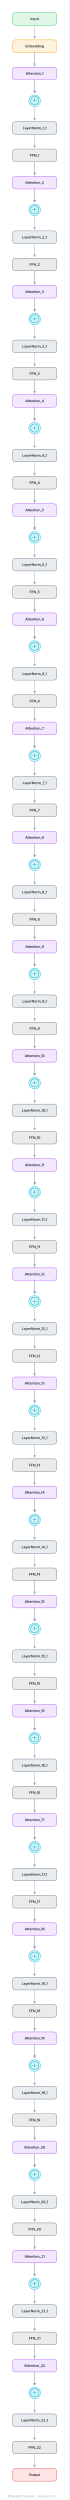
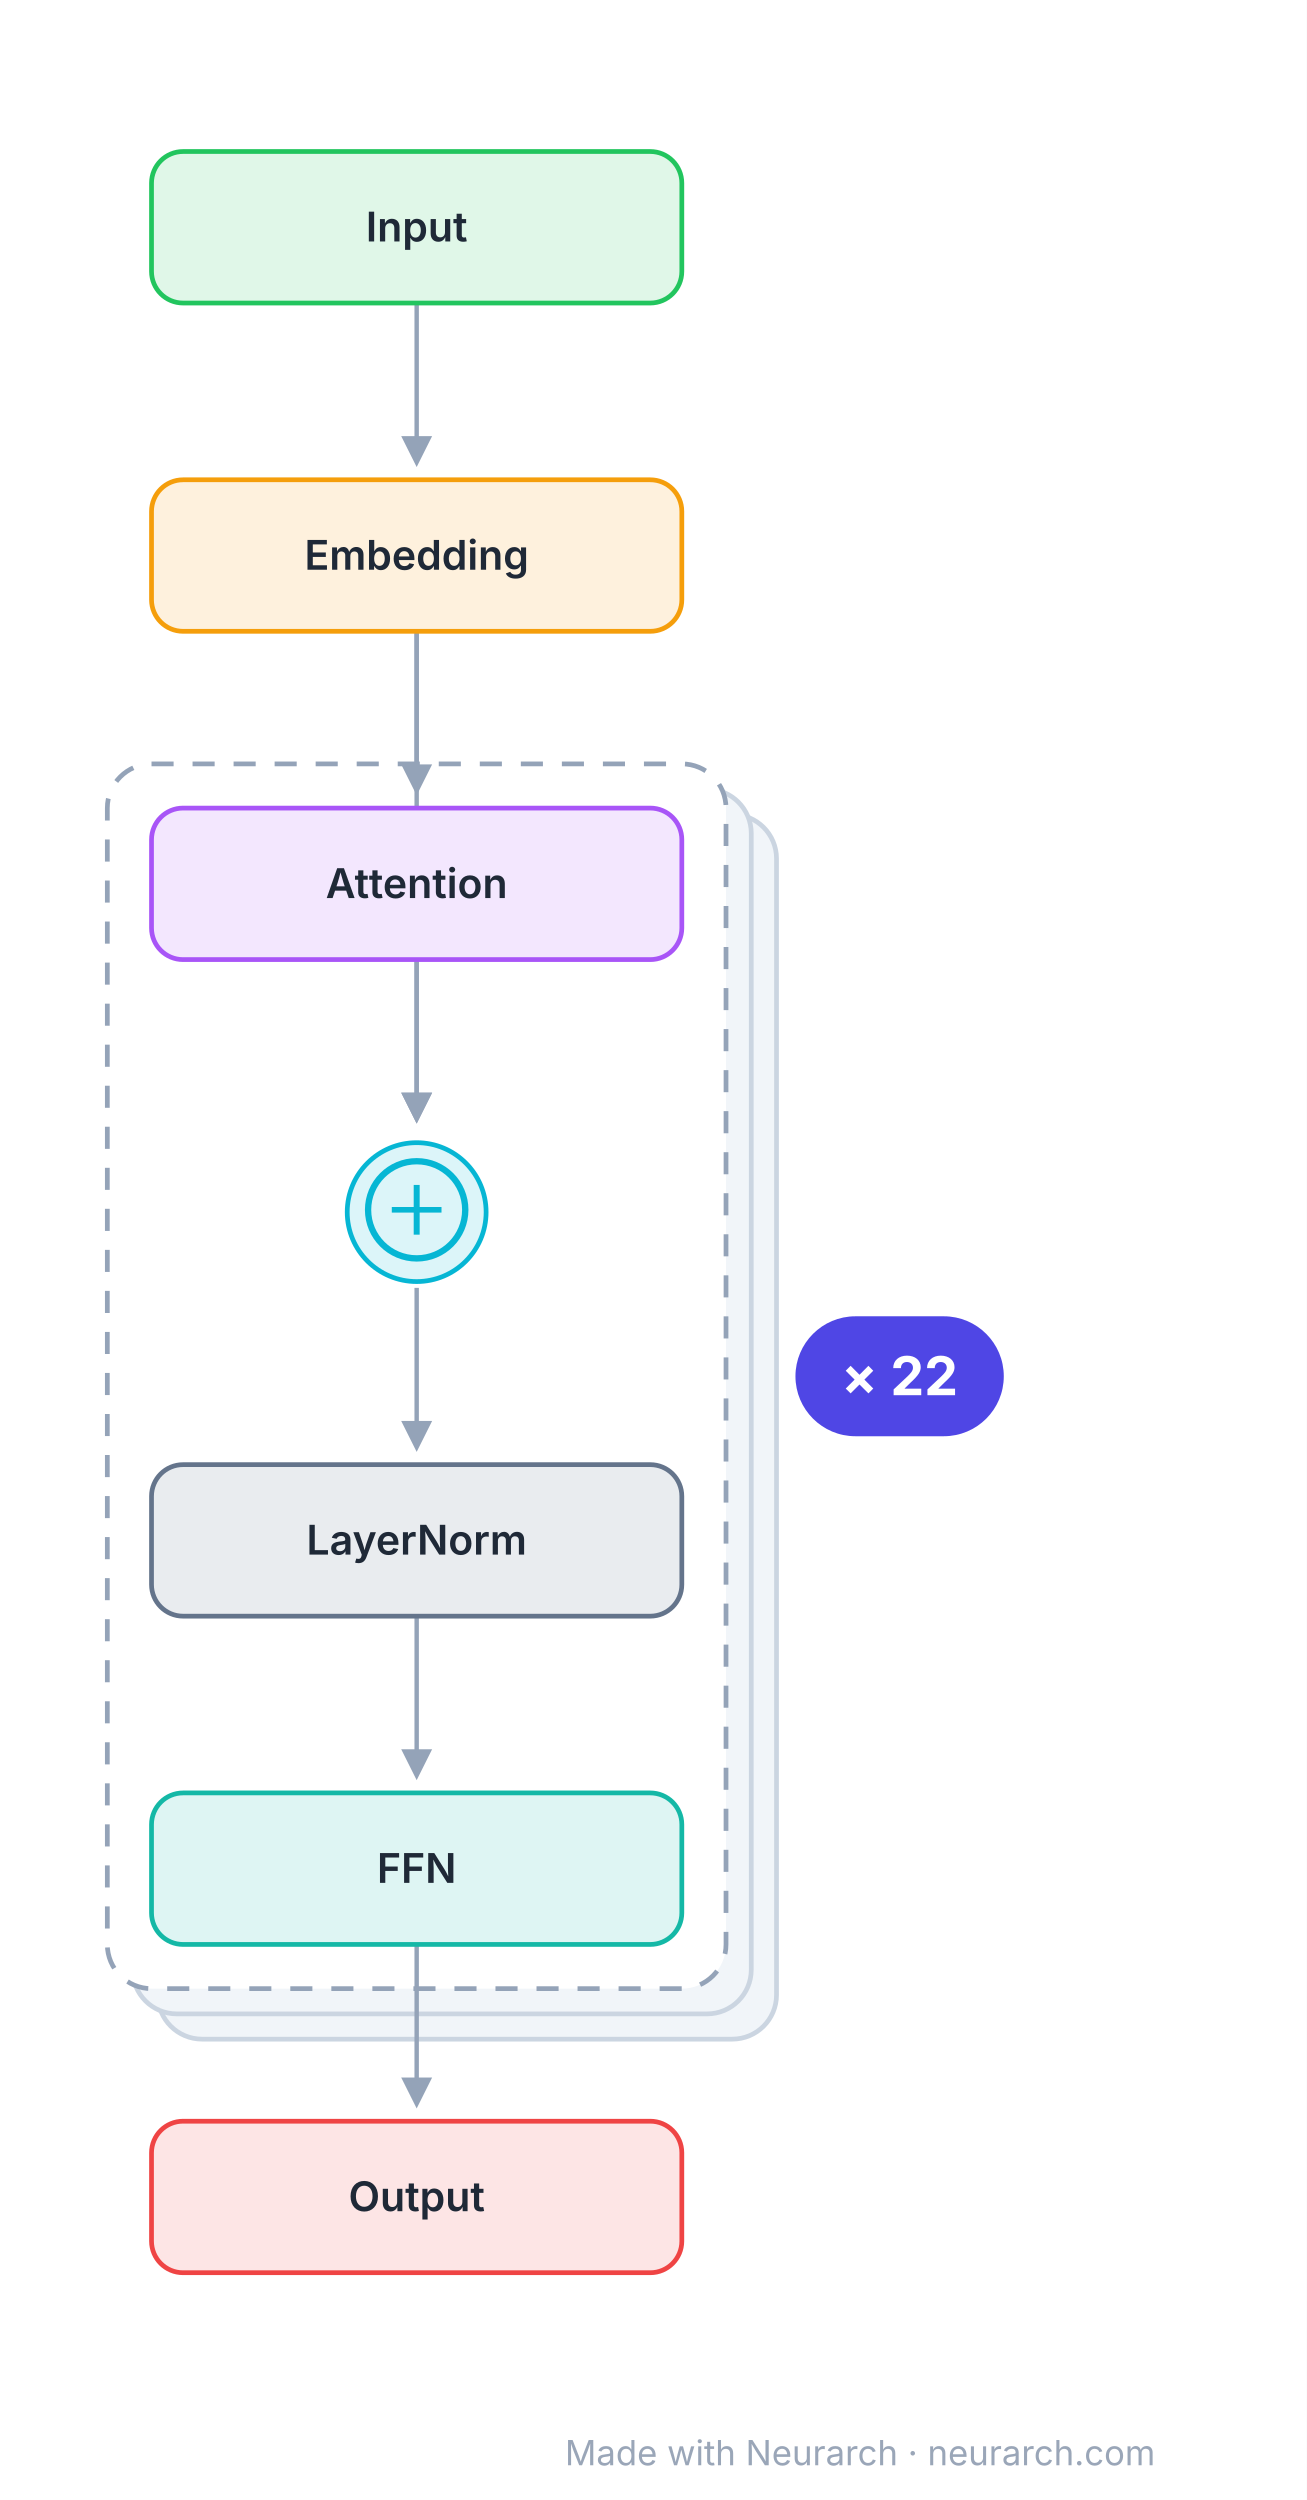
- <svg xmlns="http://www.w3.org/2000/svg" width="264" height="9528" viewBox="0 0 264 9528" font-family="-apple-system, 'Segoe UI', Inter, Helvetica, Arial, sans-serif">
+ <svg xmlns="http://www.w3.org/2000/svg" width="414" height="792" viewBox="0 0 414 792" font-family="-apple-system, 'Segoe UI', Inter, Helvetica, Arial, sans-serif">
  <defs>
    <marker id="arrow" viewBox="0 0 10 10" refX="8" refY="5" markerWidth="7" markerHeight="7" orient="auto-start-reverse">
      <path d="M0,0 L10,5 L0,10 z" fill="#94a3b8" />
    </marker>
  </defs>
-   <rect x="0" y="0" width="264" height="9528" fill="#ffffff" />
+   <rect x="0" y="0" width="414" height="792" fill="#ffffff" />
+   <rect x="50.0" y="258.0" width="196.0" height="388.0" rx="14" fill="#f1f5f9" stroke="#cbd5e1" stroke-width="1.5" />
+   <rect x="42.0" y="250.0" width="196.0" height="388.0" rx="14" fill="#f1f5f9" stroke="#cbd5e1" stroke-width="1.5" />
+   <rect x="34.0" y="242.0" width="196.0" height="388.0" rx="14" fill="#ffffff" stroke="#94a3b8" stroke-width="1.5" stroke-dasharray="7 6" />
+   <rect x="252.0" y="417.0" width="66" height="38" rx="19" fill="#4f46e5" />
+   <text x="285.0" y="442.0" text-anchor="middle" font-size="17" font-weight="700" fill="#ffffff">× 22</text>
  <path d="M132.0,96.0 C132.0,121.0 132.0,121.0 132.0,146.0" fill="none" stroke="#94a3b8" stroke-width="1.4" marker-end="url(#arrow)" />
  <path d="M132.0,200.0 C132.0,225.0 132.0,225.0 132.0,250.0" fill="none" stroke="#94a3b8" stroke-width="1.4" marker-end="url(#arrow)" />
  <path d="M132.0,200.0 C132.0,277.0 132.0,277.0 132.0,354.0" fill="none" stroke="#94a3b8" stroke-width="1.4" marker-end="url(#arrow)" />
  <path d="M132.0,304.0 C132.0,329.0 132.0,329.0 132.0,354.0" fill="none" stroke="#94a3b8" stroke-width="1.4" marker-end="url(#arrow)" />
  <path d="M132.0,408.0 C132.0,433.0 132.0,433.0 132.0,458.0" fill="none" stroke="#94a3b8" stroke-width="1.4" marker-end="url(#arrow)" />
  <path d="M132.0,512.0 C132.0,537.0 132.0,537.0 132.0,562.0" fill="none" stroke="#94a3b8" stroke-width="1.4" marker-end="url(#arrow)" />
  <path d="M132.0,616.0 C132.0,641.0 132.0,641.0 132.0,666.0" fill="none" stroke="#94a3b8" stroke-width="1.4" marker-end="url(#arrow)" />
-   <path d="M132.0,616.0 C132.0,693.0 132.0,693.0 132.0,770.0" fill="none" stroke="#94a3b8" stroke-width="1.4" marker-end="url(#arrow)" />
-   <path d="M132.0,720.0 C132.0,745.0 132.0,745.0 132.0,770.0" fill="none" stroke="#94a3b8" stroke-width="1.4" marker-end="url(#arrow)" />
-   <path d="M132.0,824.0 C132.0,849.0 132.0,849.0 132.0,874.0" fill="none" stroke="#94a3b8" stroke-width="1.4" marker-end="url(#arrow)" />
-   <path d="M132.0,928.0 C132.0,953.0 132.0,953.0 132.0,978.0" fill="none" stroke="#94a3b8" stroke-width="1.4" marker-end="url(#arrow)" />
-   <path d="M132.0,1032.0 C132.0,1057.0 132.0,1057.0 132.0,1082.0" fill="none" stroke="#94a3b8" stroke-width="1.4" marker-end="url(#arrow)" />
-   <path d="M132.0,1032.0 C132.0,1109.0 132.0,1109.0 132.0,1186.0" fill="none" stroke="#94a3b8" stroke-width="1.4" marker-end="url(#arrow)" />
-   <path d="M132.0,1136.0 C132.0,1161.0 132.0,1161.0 132.0,1186.0" fill="none" stroke="#94a3b8" stroke-width="1.4" marker-end="url(#arrow)" />
-   <path d="M132.0,1240.0 C132.0,1265.0 132.0,1265.0 132.0,1290.0" fill="none" stroke="#94a3b8" stroke-width="1.4" marker-end="url(#arrow)" />
-   <path d="M132.0,1344.0 C132.0,1369.0 132.0,1369.0 132.0,1394.0" fill="none" stroke="#94a3b8" stroke-width="1.4" marker-end="url(#arrow)" />
-   <path d="M132.0,1448.0 C132.0,1473.0 132.0,1473.0 132.0,1498.0" fill="none" stroke="#94a3b8" stroke-width="1.4" marker-end="url(#arrow)" />
-   <path d="M132.0,1448.0 C132.0,1525.0 132.0,1525.0 132.0,1602.0" fill="none" stroke="#94a3b8" stroke-width="1.4" marker-end="url(#arrow)" />
-   <path d="M132.0,1552.0 C132.0,1577.0 132.0,1577.0 132.0,1602.0" fill="none" stroke="#94a3b8" stroke-width="1.4" marker-end="url(#arrow)" />
-   <path d="M132.0,1656.0 C132.0,1681.0 132.0,1681.0 132.0,1706.0" fill="none" stroke="#94a3b8" stroke-width="1.4" marker-end="url(#arrow)" />
-   <path d="M132.0,1760.0 C132.0,1785.0 132.0,1785.0 132.0,1810.0" fill="none" stroke="#94a3b8" stroke-width="1.4" marker-end="url(#arrow)" />
-   <path d="M132.0,1864.0 C132.0,1889.0 132.0,1889.0 132.0,1914.0" fill="none" stroke="#94a3b8" stroke-width="1.4" marker-end="url(#arrow)" />
-   <path d="M132.0,1864.0 C132.0,1941.0 132.0,1941.0 132.0,2018.0" fill="none" stroke="#94a3b8" stroke-width="1.4" marker-end="url(#arrow)" />
-   <path d="M132.0,1968.0 C132.0,1993.0 132.0,1993.0 132.0,2018.0" fill="none" stroke="#94a3b8" stroke-width="1.4" marker-end="url(#arrow)" />
-   <path d="M132.0,2072.0 C132.0,2097.0 132.0,2097.0 132.0,2122.0" fill="none" stroke="#94a3b8" stroke-width="1.4" marker-end="url(#arrow)" />
-   <path d="M132.0,2176.0 C132.0,2201.0 132.0,2201.0 132.0,2226.0" fill="none" stroke="#94a3b8" stroke-width="1.4" marker-end="url(#arrow)" />
-   <path d="M132.0,2280.0 C132.0,2305.0 132.0,2305.0 132.0,2330.0" fill="none" stroke="#94a3b8" stroke-width="1.4" marker-end="url(#arrow)" />
-   <path d="M132.0,2280.0 C132.0,2357.0 132.0,2357.0 132.0,2434.0" fill="none" stroke="#94a3b8" stroke-width="1.4" marker-end="url(#arrow)" />
-   <path d="M132.0,2384.0 C132.0,2409.0 132.0,2409.0 132.0,2434.0" fill="none" stroke="#94a3b8" stroke-width="1.4" marker-end="url(#arrow)" />
-   <path d="M132.0,2488.0 C132.0,2513.0 132.0,2513.0 132.0,2538.0" fill="none" stroke="#94a3b8" stroke-width="1.4" marker-end="url(#arrow)" />
-   <path d="M132.0,2592.0 C132.0,2617.0 132.0,2617.0 132.0,2642.0" fill="none" stroke="#94a3b8" stroke-width="1.4" marker-end="url(#arrow)" />
-   <path d="M132.0,2696.0 C132.0,2721.0 132.0,2721.0 132.0,2746.0" fill="none" stroke="#94a3b8" stroke-width="1.4" marker-end="url(#arrow)" />
-   <path d="M132.0,2696.0 C132.0,2773.0 132.0,2773.0 132.0,2850.0" fill="none" stroke="#94a3b8" stroke-width="1.4" marker-end="url(#arrow)" />
-   <path d="M132.0,2800.0 C132.0,2825.0 132.0,2825.0 132.0,2850.0" fill="none" stroke="#94a3b8" stroke-width="1.4" marker-end="url(#arrow)" />
-   <path d="M132.0,2904.0 C132.0,2929.0 132.0,2929.0 132.0,2954.0" fill="none" stroke="#94a3b8" stroke-width="1.4" marker-end="url(#arrow)" />
-   <path d="M132.0,3008.0 C132.0,3033.0 132.0,3033.0 132.0,3058.0" fill="none" stroke="#94a3b8" stroke-width="1.4" marker-end="url(#arrow)" />
-   <path d="M132.0,3112.0 C132.0,3137.0 132.0,3137.0 132.0,3162.0" fill="none" stroke="#94a3b8" stroke-width="1.4" marker-end="url(#arrow)" />
-   <path d="M132.0,3112.0 C132.0,3189.0 132.0,3189.0 132.0,3266.0" fill="none" stroke="#94a3b8" stroke-width="1.4" marker-end="url(#arrow)" />
-   <path d="M132.0,3216.0 C132.0,3241.0 132.0,3241.0 132.0,3266.0" fill="none" stroke="#94a3b8" stroke-width="1.4" marker-end="url(#arrow)" />
-   <path d="M132.0,3320.0 C132.0,3345.0 132.0,3345.0 132.0,3370.0" fill="none" stroke="#94a3b8" stroke-width="1.4" marker-end="url(#arrow)" />
-   <path d="M132.0,3424.0 C132.0,3449.0 132.0,3449.0 132.0,3474.0" fill="none" stroke="#94a3b8" stroke-width="1.4" marker-end="url(#arrow)" />
-   <path d="M132.0,3528.0 C132.0,3553.0 132.0,3553.0 132.0,3578.0" fill="none" stroke="#94a3b8" stroke-width="1.4" marker-end="url(#arrow)" />
-   <path d="M132.0,3528.0 C132.0,3605.0 132.0,3605.0 132.0,3682.0" fill="none" stroke="#94a3b8" stroke-width="1.4" marker-end="url(#arrow)" />
-   <path d="M132.0,3632.0 C132.0,3657.0 132.0,3657.0 132.0,3682.0" fill="none" stroke="#94a3b8" stroke-width="1.4" marker-end="url(#arrow)" />
-   <path d="M132.0,3736.0 C132.0,3761.0 132.0,3761.0 132.0,3786.0" fill="none" stroke="#94a3b8" stroke-width="1.4" marker-end="url(#arrow)" />
-   <path d="M132.0,3840.0 C132.0,3865.0 132.0,3865.0 132.0,3890.0" fill="none" stroke="#94a3b8" stroke-width="1.4" marker-end="url(#arrow)" />
-   <path d="M132.0,3944.0 C132.0,3969.0 132.0,3969.0 132.0,3994.0" fill="none" stroke="#94a3b8" stroke-width="1.4" marker-end="url(#arrow)" />
-   <path d="M132.0,3944.0 C132.0,4021.0 132.0,4021.0 132.0,4098.0" fill="none" stroke="#94a3b8" stroke-width="1.4" marker-end="url(#arrow)" />
-   <path d="M132.0,4048.0 C132.0,4073.0 132.0,4073.0 132.0,4098.0" fill="none" stroke="#94a3b8" stroke-width="1.4" marker-end="url(#arrow)" />
-   <path d="M132.0,4152.0 C132.0,4177.0 132.0,4177.0 132.0,4202.0" fill="none" stroke="#94a3b8" stroke-width="1.4" marker-end="url(#arrow)" />
-   <path d="M132.0,4256.0 C132.0,4281.0 132.0,4281.0 132.0,4306.0" fill="none" stroke="#94a3b8" stroke-width="1.4" marker-end="url(#arrow)" />
-   <path d="M132.0,4360.0 C132.0,4385.0 132.0,4385.0 132.0,4410.0" fill="none" stroke="#94a3b8" stroke-width="1.4" marker-end="url(#arrow)" />
-   <path d="M132.0,4360.0 C132.0,4437.0 132.0,4437.0 132.0,4514.0" fill="none" stroke="#94a3b8" stroke-width="1.4" marker-end="url(#arrow)" />
-   <path d="M132.0,4464.0 C132.0,4489.0 132.0,4489.0 132.0,4514.0" fill="none" stroke="#94a3b8" stroke-width="1.4" marker-end="url(#arrow)" />
-   <path d="M132.0,4568.0 C132.0,4593.0 132.0,4593.0 132.0,4618.0" fill="none" stroke="#94a3b8" stroke-width="1.4" marker-end="url(#arrow)" />
-   <path d="M132.0,4672.0 C132.0,4697.0 132.0,4697.0 132.0,4722.0" fill="none" stroke="#94a3b8" stroke-width="1.4" marker-end="url(#arrow)" />
-   <path d="M132.0,4776.0 C132.0,4801.0 132.0,4801.0 132.0,4826.0" fill="none" stroke="#94a3b8" stroke-width="1.4" marker-end="url(#arrow)" />
-   <path d="M132.0,4776.0 C132.0,4853.0 132.0,4853.0 132.0,4930.0" fill="none" stroke="#94a3b8" stroke-width="1.4" marker-end="url(#arrow)" />
-   <path d="M132.0,4880.0 C132.0,4905.0 132.0,4905.0 132.0,4930.0" fill="none" stroke="#94a3b8" stroke-width="1.4" marker-end="url(#arrow)" />
-   <path d="M132.0,4984.0 C132.0,5009.0 132.0,5009.0 132.0,5034.0" fill="none" stroke="#94a3b8" stroke-width="1.4" marker-end="url(#arrow)" />
-   <path d="M132.0,5088.0 C132.0,5113.0 132.0,5113.0 132.0,5138.0" fill="none" stroke="#94a3b8" stroke-width="1.4" marker-end="url(#arrow)" />
-   <path d="M132.0,5192.0 C132.0,5217.0 132.0,5217.0 132.0,5242.0" fill="none" stroke="#94a3b8" stroke-width="1.4" marker-end="url(#arrow)" />
-   <path d="M132.0,5192.0 C132.0,5269.0 132.0,5269.0 132.0,5346.0" fill="none" stroke="#94a3b8" stroke-width="1.4" marker-end="url(#arrow)" />
-   <path d="M132.0,5296.0 C132.0,5321.0 132.0,5321.0 132.0,5346.0" fill="none" stroke="#94a3b8" stroke-width="1.4" marker-end="url(#arrow)" />
-   <path d="M132.0,5400.0 C132.0,5425.0 132.0,5425.0 132.0,5450.0" fill="none" stroke="#94a3b8" stroke-width="1.4" marker-end="url(#arrow)" />
-   <path d="M132.0,5504.0 C132.0,5529.0 132.0,5529.0 132.0,5554.0" fill="none" stroke="#94a3b8" stroke-width="1.4" marker-end="url(#arrow)" />
-   <path d="M132.0,5608.0 C132.0,5633.0 132.0,5633.0 132.0,5658.0" fill="none" stroke="#94a3b8" stroke-width="1.4" marker-end="url(#arrow)" />
-   <path d="M132.0,5608.0 C132.0,5685.0 132.0,5685.0 132.0,5762.0" fill="none" stroke="#94a3b8" stroke-width="1.4" marker-end="url(#arrow)" />
-   <path d="M132.0,5712.0 C132.0,5737.0 132.0,5737.0 132.0,5762.0" fill="none" stroke="#94a3b8" stroke-width="1.4" marker-end="url(#arrow)" />
-   <path d="M132.0,5816.0 C132.0,5841.0 132.0,5841.0 132.0,5866.0" fill="none" stroke="#94a3b8" stroke-width="1.4" marker-end="url(#arrow)" />
-   <path d="M132.0,5920.0 C132.0,5945.0 132.0,5945.0 132.0,5970.0" fill="none" stroke="#94a3b8" stroke-width="1.4" marker-end="url(#arrow)" />
-   <path d="M132.0,6024.0 C132.0,6049.0 132.0,6049.0 132.0,6074.0" fill="none" stroke="#94a3b8" stroke-width="1.4" marker-end="url(#arrow)" />
-   <path d="M132.0,6024.0 C132.0,6101.0 132.0,6101.0 132.0,6178.0" fill="none" stroke="#94a3b8" stroke-width="1.4" marker-end="url(#arrow)" />
-   <path d="M132.0,6128.0 C132.0,6153.0 132.0,6153.0 132.0,6178.0" fill="none" stroke="#94a3b8" stroke-width="1.4" marker-end="url(#arrow)" />
-   <path d="M132.0,6232.0 C132.0,6257.0 132.0,6257.0 132.0,6282.0" fill="none" stroke="#94a3b8" stroke-width="1.4" marker-end="url(#arrow)" />
-   <path d="M132.0,6336.0 C132.0,6361.0 132.0,6361.0 132.0,6386.0" fill="none" stroke="#94a3b8" stroke-width="1.4" marker-end="url(#arrow)" />
-   <path d="M132.0,6440.0 C132.0,6465.0 132.0,6465.0 132.0,6490.0" fill="none" stroke="#94a3b8" stroke-width="1.4" marker-end="url(#arrow)" />
-   <path d="M132.0,6440.0 C132.0,6517.0 132.0,6517.0 132.0,6594.0" fill="none" stroke="#94a3b8" stroke-width="1.4" marker-end="url(#arrow)" />
-   <path d="M132.0,6544.0 C132.0,6569.0 132.0,6569.0 132.0,6594.0" fill="none" stroke="#94a3b8" stroke-width="1.4" marker-end="url(#arrow)" />
-   <path d="M132.0,6648.0 C132.0,6673.0 132.0,6673.0 132.0,6698.0" fill="none" stroke="#94a3b8" stroke-width="1.4" marker-end="url(#arrow)" />
-   <path d="M132.0,6752.0 C132.0,6777.0 132.0,6777.0 132.0,6802.0" fill="none" stroke="#94a3b8" stroke-width="1.4" marker-end="url(#arrow)" />
-   <path d="M132.0,6856.0 C132.0,6881.0 132.0,6881.0 132.0,6906.0" fill="none" stroke="#94a3b8" stroke-width="1.4" marker-end="url(#arrow)" />
-   <path d="M132.0,6856.0 C132.0,6933.0 132.0,6933.0 132.0,7010.0" fill="none" stroke="#94a3b8" stroke-width="1.4" marker-end="url(#arrow)" />
-   <path d="M132.0,6960.0 C132.0,6985.0 132.0,6985.0 132.0,7010.0" fill="none" stroke="#94a3b8" stroke-width="1.4" marker-end="url(#arrow)" />
-   <path d="M132.0,7064.0 C132.0,7089.0 132.0,7089.0 132.0,7114.0" fill="none" stroke="#94a3b8" stroke-width="1.4" marker-end="url(#arrow)" />
-   <path d="M132.0,7168.0 C132.0,7193.0 132.0,7193.0 132.0,7218.0" fill="none" stroke="#94a3b8" stroke-width="1.4" marker-end="url(#arrow)" />
-   <path d="M132.0,7272.0 C132.0,7297.0 132.0,7297.0 132.0,7322.0" fill="none" stroke="#94a3b8" stroke-width="1.4" marker-end="url(#arrow)" />
-   <path d="M132.0,7272.0 C132.0,7349.0 132.0,7349.0 132.0,7426.0" fill="none" stroke="#94a3b8" stroke-width="1.4" marker-end="url(#arrow)" />
-   <path d="M132.0,7376.0 C132.0,7401.0 132.0,7401.0 132.0,7426.0" fill="none" stroke="#94a3b8" stroke-width="1.4" marker-end="url(#arrow)" />
-   <path d="M132.0,7480.0 C132.0,7505.0 132.0,7505.0 132.0,7530.0" fill="none" stroke="#94a3b8" stroke-width="1.4" marker-end="url(#arrow)" />
-   <path d="M132.0,7584.0 C132.0,7609.0 132.0,7609.0 132.0,7634.0" fill="none" stroke="#94a3b8" stroke-width="1.4" marker-end="url(#arrow)" />
-   <path d="M132.0,7688.0 C132.0,7713.0 132.0,7713.0 132.0,7738.0" fill="none" stroke="#94a3b8" stroke-width="1.4" marker-end="url(#arrow)" />
-   <path d="M132.0,7688.0 C132.0,7765.0 132.0,7765.0 132.0,7842.0" fill="none" stroke="#94a3b8" stroke-width="1.4" marker-end="url(#arrow)" />
-   <path d="M132.0,7792.0 C132.0,7817.0 132.0,7817.0 132.0,7842.0" fill="none" stroke="#94a3b8" stroke-width="1.4" marker-end="url(#arrow)" />
-   <path d="M132.0,7896.0 C132.0,7921.0 132.0,7921.0 132.0,7946.0" fill="none" stroke="#94a3b8" stroke-width="1.4" marker-end="url(#arrow)" />
-   <path d="M132.0,8000.0 C132.0,8025.0 132.0,8025.0 132.0,8050.0" fill="none" stroke="#94a3b8" stroke-width="1.4" marker-end="url(#arrow)" />
-   <path d="M132.0,8104.0 C132.0,8129.0 132.0,8129.0 132.0,8154.0" fill="none" stroke="#94a3b8" stroke-width="1.4" marker-end="url(#arrow)" />
-   <path d="M132.0,8104.0 C132.0,8181.0 132.0,8181.0 132.0,8258.0" fill="none" stroke="#94a3b8" stroke-width="1.4" marker-end="url(#arrow)" />
-   <path d="M132.0,8208.0 C132.0,8233.0 132.0,8233.0 132.0,8258.0" fill="none" stroke="#94a3b8" stroke-width="1.4" marker-end="url(#arrow)" />
-   <path d="M132.0,8312.0 C132.0,8337.0 132.0,8337.0 132.0,8362.0" fill="none" stroke="#94a3b8" stroke-width="1.4" marker-end="url(#arrow)" />
-   <path d="M132.0,8416.0 C132.0,8441.0 132.0,8441.0 132.0,8466.0" fill="none" stroke="#94a3b8" stroke-width="1.4" marker-end="url(#arrow)" />
-   <path d="M132.0,8520.0 C132.0,8545.0 132.0,8545.0 132.0,8570.0" fill="none" stroke="#94a3b8" stroke-width="1.4" marker-end="url(#arrow)" />
-   <path d="M132.0,8520.0 C132.0,8597.0 132.0,8597.0 132.0,8674.0" fill="none" stroke="#94a3b8" stroke-width="1.4" marker-end="url(#arrow)" />
-   <path d="M132.0,8624.0 C132.0,8649.0 132.0,8649.0 132.0,8674.0" fill="none" stroke="#94a3b8" stroke-width="1.4" marker-end="url(#arrow)" />
-   <path d="M132.0,8728.0 C132.0,8753.0 132.0,8753.0 132.0,8778.0" fill="none" stroke="#94a3b8" stroke-width="1.4" marker-end="url(#arrow)" />
-   <path d="M132.0,8832.0 C132.0,8857.0 132.0,8857.0 132.0,8882.0" fill="none" stroke="#94a3b8" stroke-width="1.4" marker-end="url(#arrow)" />
-   <path d="M132.0,8936.0 C132.0,8961.0 132.0,8961.0 132.0,8986.0" fill="none" stroke="#94a3b8" stroke-width="1.4" marker-end="url(#arrow)" />
-   <path d="M132.0,8936.0 C132.0,9013.0 132.0,9013.0 132.0,9090.0" fill="none" stroke="#94a3b8" stroke-width="1.4" marker-end="url(#arrow)" />
-   <path d="M132.0,9040.0 C132.0,9065.0 132.0,9065.0 132.0,9090.0" fill="none" stroke="#94a3b8" stroke-width="1.4" marker-end="url(#arrow)" />
-   <path d="M132.0,9144.0 C132.0,9169.0 132.0,9169.0 132.0,9194.0" fill="none" stroke="#94a3b8" stroke-width="1.4" marker-end="url(#arrow)" />
-   <path d="M132.0,9248.0 C132.0,9273.0 132.0,9273.0 132.0,9298.0" fill="none" stroke="#94a3b8" stroke-width="1.4" marker-end="url(#arrow)" />
-   <path d="M132.0,9352.0 C132.0,9377.0 132.0,9377.0 132.0,9402.0" fill="none" stroke="#94a3b8" stroke-width="1.4" marker-end="url(#arrow)" />
  <rect x="48.0" y="48.0" width="168" height="48" rx="10" fill="rgb(224, 247, 232)" stroke="#22c55e" stroke-width="1.5" />
  <text x="132.0" y="76.5" text-anchor="middle" font-size="13" font-weight="600" fill="#1f2937">Input</text>
  <rect x="48.0" y="152.0" width="168" height="48" rx="10" fill="rgb(254, 241, 221)" stroke="#f59e0b" stroke-width="1.5" />
  <text x="132.0" y="180.5" text-anchor="middle" font-size="13" font-weight="600" fill="#1f2937">Embedding</text>
  <rect x="48.0" y="256.0" width="168" height="48" rx="10" fill="rgb(243, 231, 254)" stroke="#a855f7" stroke-width="1.5" />
-   <text x="132.0" y="284.5" text-anchor="middle" font-size="13" font-weight="600" fill="#1f2937">Attention_1</text>
+   <text x="132.0" y="284.5" text-anchor="middle" font-size="13" font-weight="600" fill="#1f2937">Attention</text>
  <circle cx="132.0" cy="384.0" r="22" fill="rgb(220, 245, 249)" stroke="#06b6d4" stroke-width="1.5" />
  <text x="132.0" y="392.0" text-anchor="middle" font-size="24" fill="#06b6d4">⊕</text>
  <rect x="48.0" y="464.0" width="168" height="48" rx="10" fill="rgb(233, 236, 239)" stroke="#64748b" stroke-width="1.5" />
-   <text x="132.0" y="492.5" text-anchor="middle" font-size="13" font-weight="600" fill="#1f2937">LayerNorm_1_1</text>
-   <rect x="48.0" y="568.0" width="168" height="48" rx="10" fill="rgb(235, 235, 236)" stroke="#71717a" stroke-width="1.5" />
-   <text x="132.0" y="596.5" text-anchor="middle" font-size="13" font-weight="600" fill="#1f2937">FFN_1</text>
-   <rect x="48.0" y="672.0" width="168" height="48" rx="10" fill="rgb(243, 231, 254)" stroke="#a855f7" stroke-width="1.5" />
-   <text x="132.0" y="700.5" text-anchor="middle" font-size="13" font-weight="600" fill="#1f2937">Attention_2</text>
-   <circle cx="132.0" cy="800.0" r="22" fill="rgb(220, 245, 249)" stroke="#06b6d4" stroke-width="1.5" />
-   <text x="132.0" y="808.0" text-anchor="middle" font-size="24" fill="#06b6d4">⊕</text>
-   <rect x="48.0" y="880.0" width="168" height="48" rx="10" fill="rgb(233, 236, 239)" stroke="#64748b" stroke-width="1.5" />
-   <text x="132.0" y="908.5" text-anchor="middle" font-size="13" font-weight="600" fill="#1f2937">LayerNorm_2_1</text>
-   <rect x="48.0" y="984.0" width="168" height="48" rx="10" fill="rgb(235, 235, 236)" stroke="#71717a" stroke-width="1.5" />
-   <text x="132.0" y="1012.5" text-anchor="middle" font-size="13" font-weight="600" fill="#1f2937">FFN_2</text>
-   <rect x="48.0" y="1088.0" width="168" height="48" rx="10" fill="rgb(243, 231, 254)" stroke="#a855f7" stroke-width="1.5" />
-   <text x="132.0" y="1116.5" text-anchor="middle" font-size="13" font-weight="600" fill="#1f2937">Attention_3</text>
-   <circle cx="132.0" cy="1216.0" r="22" fill="rgb(220, 245, 249)" stroke="#06b6d4" stroke-width="1.5" />
-   <text x="132.0" y="1224.0" text-anchor="middle" font-size="24" fill="#06b6d4">⊕</text>
-   <rect x="48.0" y="1296.0" width="168" height="48" rx="10" fill="rgb(233, 236, 239)" stroke="#64748b" stroke-width="1.5" />
-   <text x="132.0" y="1324.5" text-anchor="middle" font-size="13" font-weight="600" fill="#1f2937">LayerNorm_3_1</text>
-   <rect x="48.0" y="1400.0" width="168" height="48" rx="10" fill="rgb(235, 235, 236)" stroke="#71717a" stroke-width="1.5" />
-   <text x="132.0" y="1428.5" text-anchor="middle" font-size="13" font-weight="600" fill="#1f2937">FFN_3</text>
-   <rect x="48.0" y="1504.0" width="168" height="48" rx="10" fill="rgb(243, 231, 254)" stroke="#a855f7" stroke-width="1.5" />
-   <text x="132.0" y="1532.5" text-anchor="middle" font-size="13" font-weight="600" fill="#1f2937">Attention_4</text>
-   <circle cx="132.0" cy="1632.0" r="22" fill="rgb(220, 245, 249)" stroke="#06b6d4" stroke-width="1.5" />
-   <text x="132.0" y="1640.0" text-anchor="middle" font-size="24" fill="#06b6d4">⊕</text>
-   <rect x="48.0" y="1712.0" width="168" height="48" rx="10" fill="rgb(233, 236, 239)" stroke="#64748b" stroke-width="1.5" />
-   <text x="132.0" y="1740.5" text-anchor="middle" font-size="13" font-weight="600" fill="#1f2937">LayerNorm_4_1</text>
-   <rect x="48.0" y="1816.0" width="168" height="48" rx="10" fill="rgb(235, 235, 236)" stroke="#71717a" stroke-width="1.5" />
-   <text x="132.0" y="1844.5" text-anchor="middle" font-size="13" font-weight="600" fill="#1f2937">FFN_4</text>
-   <rect x="48.0" y="1920.0" width="168" height="48" rx="10" fill="rgb(243, 231, 254)" stroke="#a855f7" stroke-width="1.5" />
-   <text x="132.0" y="1948.5" text-anchor="middle" font-size="13" font-weight="600" fill="#1f2937">Attention_5</text>
-   <circle cx="132.0" cy="2048.0" r="22" fill="rgb(220, 245, 249)" stroke="#06b6d4" stroke-width="1.5" />
-   <text x="132.0" y="2056.0" text-anchor="middle" font-size="24" fill="#06b6d4">⊕</text>
-   <rect x="48.0" y="2128.0" width="168" height="48" rx="10" fill="rgb(233, 236, 239)" stroke="#64748b" stroke-width="1.5" />
-   <text x="132.0" y="2156.5" text-anchor="middle" font-size="13" font-weight="600" fill="#1f2937">LayerNorm_5_1</text>
-   <rect x="48.0" y="2232.0" width="168" height="48" rx="10" fill="rgb(235, 235, 236)" stroke="#71717a" stroke-width="1.5" />
-   <text x="132.0" y="2260.5" text-anchor="middle" font-size="13" font-weight="600" fill="#1f2937">FFN_5</text>
-   <rect x="48.0" y="2336.0" width="168" height="48" rx="10" fill="rgb(243, 231, 254)" stroke="#a855f7" stroke-width="1.5" />
-   <text x="132.0" y="2364.5" text-anchor="middle" font-size="13" font-weight="600" fill="#1f2937">Attention_6</text>
-   <circle cx="132.0" cy="2464.0" r="22" fill="rgb(220, 245, 249)" stroke="#06b6d4" stroke-width="1.5" />
-   <text x="132.0" y="2472.0" text-anchor="middle" font-size="24" fill="#06b6d4">⊕</text>
-   <rect x="48.0" y="2544.0" width="168" height="48" rx="10" fill="rgb(233, 236, 239)" stroke="#64748b" stroke-width="1.5" />
-   <text x="132.0" y="2572.5" text-anchor="middle" font-size="13" font-weight="600" fill="#1f2937">LayerNorm_6_1</text>
-   <rect x="48.0" y="2648.0" width="168" height="48" rx="10" fill="rgb(235, 235, 236)" stroke="#71717a" stroke-width="1.5" />
-   <text x="132.0" y="2676.5" text-anchor="middle" font-size="13" font-weight="600" fill="#1f2937">FFN_6</text>
-   <rect x="48.0" y="2752.0" width="168" height="48" rx="10" fill="rgb(243, 231, 254)" stroke="#a855f7" stroke-width="1.5" />
-   <text x="132.0" y="2780.5" text-anchor="middle" font-size="13" font-weight="600" fill="#1f2937">Attention_7</text>
-   <circle cx="132.0" cy="2880.0" r="22" fill="rgb(220, 245, 249)" stroke="#06b6d4" stroke-width="1.5" />
-   <text x="132.0" y="2888.0" text-anchor="middle" font-size="24" fill="#06b6d4">⊕</text>
-   <rect x="48.0" y="2960.0" width="168" height="48" rx="10" fill="rgb(233, 236, 239)" stroke="#64748b" stroke-width="1.5" />
-   <text x="132.0" y="2988.5" text-anchor="middle" font-size="13" font-weight="600" fill="#1f2937">LayerNorm_7_1</text>
-   <rect x="48.0" y="3064.0" width="168" height="48" rx="10" fill="rgb(235, 235, 236)" stroke="#71717a" stroke-width="1.5" />
-   <text x="132.0" y="3092.5" text-anchor="middle" font-size="13" font-weight="600" fill="#1f2937">FFN_7</text>
-   <rect x="48.0" y="3168.0" width="168" height="48" rx="10" fill="rgb(243, 231, 254)" stroke="#a855f7" stroke-width="1.5" />
-   <text x="132.0" y="3196.5" text-anchor="middle" font-size="13" font-weight="600" fill="#1f2937">Attention_8</text>
-   <circle cx="132.0" cy="3296.0" r="22" fill="rgb(220, 245, 249)" stroke="#06b6d4" stroke-width="1.5" />
-   <text x="132.0" y="3304.0" text-anchor="middle" font-size="24" fill="#06b6d4">⊕</text>
-   <rect x="48.0" y="3376.0" width="168" height="48" rx="10" fill="rgb(233, 236, 239)" stroke="#64748b" stroke-width="1.5" />
-   <text x="132.0" y="3404.5" text-anchor="middle" font-size="13" font-weight="600" fill="#1f2937">LayerNorm_8_1</text>
-   <rect x="48.0" y="3480.0" width="168" height="48" rx="10" fill="rgb(235, 235, 236)" stroke="#71717a" stroke-width="1.5" />
-   <text x="132.0" y="3508.5" text-anchor="middle" font-size="13" font-weight="600" fill="#1f2937">FFN_8</text>
-   <rect x="48.0" y="3584.0" width="168" height="48" rx="10" fill="rgb(243, 231, 254)" stroke="#a855f7" stroke-width="1.5" />
-   <text x="132.0" y="3612.5" text-anchor="middle" font-size="13" font-weight="600" fill="#1f2937">Attention_9</text>
-   <circle cx="132.0" cy="3712.0" r="22" fill="rgb(220, 245, 249)" stroke="#06b6d4" stroke-width="1.5" />
-   <text x="132.0" y="3720.0" text-anchor="middle" font-size="24" fill="#06b6d4">⊕</text>
-   <rect x="48.0" y="3792.0" width="168" height="48" rx="10" fill="rgb(233, 236, 239)" stroke="#64748b" stroke-width="1.5" />
-   <text x="132.0" y="3820.5" text-anchor="middle" font-size="13" font-weight="600" fill="#1f2937">LayerNorm_9_1</text>
-   <rect x="48.0" y="3896.0" width="168" height="48" rx="10" fill="rgb(235, 235, 236)" stroke="#71717a" stroke-width="1.5" />
-   <text x="132.0" y="3924.5" text-anchor="middle" font-size="13" font-weight="600" fill="#1f2937">FFN_9</text>
-   <rect x="48.0" y="4000.0" width="168" height="48" rx="10" fill="rgb(243, 231, 254)" stroke="#a855f7" stroke-width="1.5" />
-   <text x="132.0" y="4028.5" text-anchor="middle" font-size="13" font-weight="600" fill="#1f2937">Attention_10</text>
-   <circle cx="132.0" cy="4128.0" r="22" fill="rgb(220, 245, 249)" stroke="#06b6d4" stroke-width="1.5" />
-   <text x="132.0" y="4136.0" text-anchor="middle" font-size="24" fill="#06b6d4">⊕</text>
-   <rect x="48.0" y="4208.0" width="168" height="48" rx="10" fill="rgb(233, 236, 239)" stroke="#64748b" stroke-width="1.5" />
-   <text x="132.0" y="4236.5" text-anchor="middle" font-size="13" font-weight="600" fill="#1f2937">LayerNorm_10_1</text>
-   <rect x="48.0" y="4312.0" width="168" height="48" rx="10" fill="rgb(235, 235, 236)" stroke="#71717a" stroke-width="1.5" />
-   <text x="132.0" y="4340.5" text-anchor="middle" font-size="13" font-weight="600" fill="#1f2937">FFN_10</text>
-   <rect x="48.0" y="4416.0" width="168" height="48" rx="10" fill="rgb(243, 231, 254)" stroke="#a855f7" stroke-width="1.5" />
-   <text x="132.0" y="4444.5" text-anchor="middle" font-size="13" font-weight="600" fill="#1f2937">Attention_11</text>
-   <circle cx="132.0" cy="4544.0" r="22" fill="rgb(220, 245, 249)" stroke="#06b6d4" stroke-width="1.5" />
-   <text x="132.0" y="4552.0" text-anchor="middle" font-size="24" fill="#06b6d4">⊕</text>
-   <rect x="48.0" y="4624.0" width="168" height="48" rx="10" fill="rgb(233, 236, 239)" stroke="#64748b" stroke-width="1.5" />
-   <text x="132.0" y="4652.5" text-anchor="middle" font-size="13" font-weight="600" fill="#1f2937">LayerNorm_11_1</text>
-   <rect x="48.0" y="4728.0" width="168" height="48" rx="10" fill="rgb(235, 235, 236)" stroke="#71717a" stroke-width="1.5" />
-   <text x="132.0" y="4756.5" text-anchor="middle" font-size="13" font-weight="600" fill="#1f2937">FFN_11</text>
-   <rect x="48.0" y="4832.0" width="168" height="48" rx="10" fill="rgb(243, 231, 254)" stroke="#a855f7" stroke-width="1.5" />
-   <text x="132.0" y="4860.5" text-anchor="middle" font-size="13" font-weight="600" fill="#1f2937">Attention_12</text>
-   <circle cx="132.0" cy="4960.0" r="22" fill="rgb(220, 245, 249)" stroke="#06b6d4" stroke-width="1.5" />
-   <text x="132.0" y="4968.0" text-anchor="middle" font-size="24" fill="#06b6d4">⊕</text>
-   <rect x="48.0" y="5040.0" width="168" height="48" rx="10" fill="rgb(233, 236, 239)" stroke="#64748b" stroke-width="1.5" />
-   <text x="132.0" y="5068.5" text-anchor="middle" font-size="13" font-weight="600" fill="#1f2937">LayerNorm_12_1</text>
-   <rect x="48.0" y="5144.0" width="168" height="48" rx="10" fill="rgb(235, 235, 236)" stroke="#71717a" stroke-width="1.5" />
-   <text x="132.0" y="5172.5" text-anchor="middle" font-size="13" font-weight="600" fill="#1f2937">FFN_12</text>
-   <rect x="48.0" y="5248.0" width="168" height="48" rx="10" fill="rgb(243, 231, 254)" stroke="#a855f7" stroke-width="1.5" />
-   <text x="132.0" y="5276.5" text-anchor="middle" font-size="13" font-weight="600" fill="#1f2937">Attention_13</text>
-   <circle cx="132.0" cy="5376.0" r="22" fill="rgb(220, 245, 249)" stroke="#06b6d4" stroke-width="1.5" />
-   <text x="132.0" y="5384.0" text-anchor="middle" font-size="24" fill="#06b6d4">⊕</text>
-   <rect x="48.0" y="5456.0" width="168" height="48" rx="10" fill="rgb(233, 236, 239)" stroke="#64748b" stroke-width="1.5" />
-   <text x="132.0" y="5484.5" text-anchor="middle" font-size="13" font-weight="600" fill="#1f2937">LayerNorm_13_1</text>
-   <rect x="48.0" y="5560.0" width="168" height="48" rx="10" fill="rgb(235, 235, 236)" stroke="#71717a" stroke-width="1.5" />
-   <text x="132.0" y="5588.5" text-anchor="middle" font-size="13" font-weight="600" fill="#1f2937">FFN_13</text>
-   <rect x="48.0" y="5664.0" width="168" height="48" rx="10" fill="rgb(243, 231, 254)" stroke="#a855f7" stroke-width="1.5" />
-   <text x="132.0" y="5692.5" text-anchor="middle" font-size="13" font-weight="600" fill="#1f2937">Attention_14</text>
-   <circle cx="132.0" cy="5792.0" r="22" fill="rgb(220, 245, 249)" stroke="#06b6d4" stroke-width="1.5" />
-   <text x="132.0" y="5800.0" text-anchor="middle" font-size="24" fill="#06b6d4">⊕</text>
-   <rect x="48.0" y="5872.0" width="168" height="48" rx="10" fill="rgb(233, 236, 239)" stroke="#64748b" stroke-width="1.5" />
-   <text x="132.0" y="5900.5" text-anchor="middle" font-size="13" font-weight="600" fill="#1f2937">LayerNorm_14_1</text>
-   <rect x="48.0" y="5976.0" width="168" height="48" rx="10" fill="rgb(235, 235, 236)" stroke="#71717a" stroke-width="1.5" />
-   <text x="132.0" y="6004.5" text-anchor="middle" font-size="13" font-weight="600" fill="#1f2937">FFN_14</text>
-   <rect x="48.0" y="6080.0" width="168" height="48" rx="10" fill="rgb(243, 231, 254)" stroke="#a855f7" stroke-width="1.5" />
-   <text x="132.0" y="6108.5" text-anchor="middle" font-size="13" font-weight="600" fill="#1f2937">Attention_15</text>
-   <circle cx="132.0" cy="6208.0" r="22" fill="rgb(220, 245, 249)" stroke="#06b6d4" stroke-width="1.5" />
-   <text x="132.0" y="6216.0" text-anchor="middle" font-size="24" fill="#06b6d4">⊕</text>
-   <rect x="48.0" y="6288.0" width="168" height="48" rx="10" fill="rgb(233, 236, 239)" stroke="#64748b" stroke-width="1.5" />
-   <text x="132.0" y="6316.5" text-anchor="middle" font-size="13" font-weight="600" fill="#1f2937">LayerNorm_15_1</text>
-   <rect x="48.0" y="6392.0" width="168" height="48" rx="10" fill="rgb(235, 235, 236)" stroke="#71717a" stroke-width="1.5" />
-   <text x="132.0" y="6420.5" text-anchor="middle" font-size="13" font-weight="600" fill="#1f2937">FFN_15</text>
-   <rect x="48.0" y="6496.0" width="168" height="48" rx="10" fill="rgb(243, 231, 254)" stroke="#a855f7" stroke-width="1.5" />
-   <text x="132.0" y="6524.5" text-anchor="middle" font-size="13" font-weight="600" fill="#1f2937">Attention_16</text>
-   <circle cx="132.0" cy="6624.0" r="22" fill="rgb(220, 245, 249)" stroke="#06b6d4" stroke-width="1.5" />
-   <text x="132.0" y="6632.0" text-anchor="middle" font-size="24" fill="#06b6d4">⊕</text>
-   <rect x="48.0" y="6704.0" width="168" height="48" rx="10" fill="rgb(233, 236, 239)" stroke="#64748b" stroke-width="1.5" />
-   <text x="132.0" y="6732.5" text-anchor="middle" font-size="13" font-weight="600" fill="#1f2937">LayerNorm_16_1</text>
-   <rect x="48.0" y="6808.0" width="168" height="48" rx="10" fill="rgb(235, 235, 236)" stroke="#71717a" stroke-width="1.5" />
-   <text x="132.0" y="6836.5" text-anchor="middle" font-size="13" font-weight="600" fill="#1f2937">FFN_16</text>
-   <rect x="48.0" y="6912.0" width="168" height="48" rx="10" fill="rgb(243, 231, 254)" stroke="#a855f7" stroke-width="1.5" />
-   <text x="132.0" y="6940.5" text-anchor="middle" font-size="13" font-weight="600" fill="#1f2937">Attention_17</text>
-   <circle cx="132.0" cy="7040.0" r="22" fill="rgb(220, 245, 249)" stroke="#06b6d4" stroke-width="1.5" />
-   <text x="132.0" y="7048.0" text-anchor="middle" font-size="24" fill="#06b6d4">⊕</text>
-   <rect x="48.0" y="7120.0" width="168" height="48" rx="10" fill="rgb(233, 236, 239)" stroke="#64748b" stroke-width="1.5" />
-   <text x="132.0" y="7148.5" text-anchor="middle" font-size="13" font-weight="600" fill="#1f2937">LayerNorm_17_1</text>
-   <rect x="48.0" y="7224.0" width="168" height="48" rx="10" fill="rgb(235, 235, 236)" stroke="#71717a" stroke-width="1.5" />
-   <text x="132.0" y="7252.5" text-anchor="middle" font-size="13" font-weight="600" fill="#1f2937">FFN_17</text>
-   <rect x="48.0" y="7328.0" width="168" height="48" rx="10" fill="rgb(243, 231, 254)" stroke="#a855f7" stroke-width="1.5" />
-   <text x="132.0" y="7356.5" text-anchor="middle" font-size="13" font-weight="600" fill="#1f2937">Attention_18</text>
-   <circle cx="132.0" cy="7456.0" r="22" fill="rgb(220, 245, 249)" stroke="#06b6d4" stroke-width="1.5" />
-   <text x="132.0" y="7464.0" text-anchor="middle" font-size="24" fill="#06b6d4">⊕</text>
-   <rect x="48.0" y="7536.0" width="168" height="48" rx="10" fill="rgb(233, 236, 239)" stroke="#64748b" stroke-width="1.5" />
-   <text x="132.0" y="7564.5" text-anchor="middle" font-size="13" font-weight="600" fill="#1f2937">LayerNorm_18_1</text>
-   <rect x="48.0" y="7640.0" width="168" height="48" rx="10" fill="rgb(235, 235, 236)" stroke="#71717a" stroke-width="1.5" />
-   <text x="132.0" y="7668.5" text-anchor="middle" font-size="13" font-weight="600" fill="#1f2937">FFN_18</text>
-   <rect x="48.0" y="7744.0" width="168" height="48" rx="10" fill="rgb(243, 231, 254)" stroke="#a855f7" stroke-width="1.5" />
-   <text x="132.0" y="7772.5" text-anchor="middle" font-size="13" font-weight="600" fill="#1f2937">Attention_19</text>
-   <circle cx="132.0" cy="7872.0" r="22" fill="rgb(220, 245, 249)" stroke="#06b6d4" stroke-width="1.5" />
-   <text x="132.0" y="7880.0" text-anchor="middle" font-size="24" fill="#06b6d4">⊕</text>
-   <rect x="48.0" y="7952.0" width="168" height="48" rx="10" fill="rgb(233, 236, 239)" stroke="#64748b" stroke-width="1.5" />
-   <text x="132.0" y="7980.5" text-anchor="middle" font-size="13" font-weight="600" fill="#1f2937">LayerNorm_19_1</text>
-   <rect x="48.0" y="8056.0" width="168" height="48" rx="10" fill="rgb(235, 235, 236)" stroke="#71717a" stroke-width="1.5" />
-   <text x="132.0" y="8084.5" text-anchor="middle" font-size="13" font-weight="600" fill="#1f2937">FFN_19</text>
-   <rect x="48.0" y="8160.0" width="168" height="48" rx="10" fill="rgb(243, 231, 254)" stroke="#a855f7" stroke-width="1.5" />
-   <text x="132.0" y="8188.5" text-anchor="middle" font-size="13" font-weight="600" fill="#1f2937">Attention_20</text>
-   <circle cx="132.0" cy="8288.0" r="22" fill="rgb(220, 245, 249)" stroke="#06b6d4" stroke-width="1.5" />
-   <text x="132.0" y="8296.0" text-anchor="middle" font-size="24" fill="#06b6d4">⊕</text>
-   <rect x="48.0" y="8368.0" width="168" height="48" rx="10" fill="rgb(233, 236, 239)" stroke="#64748b" stroke-width="1.5" />
-   <text x="132.0" y="8396.5" text-anchor="middle" font-size="13" font-weight="600" fill="#1f2937">LayerNorm_20_1</text>
-   <rect x="48.0" y="8472.0" width="168" height="48" rx="10" fill="rgb(235, 235, 236)" stroke="#71717a" stroke-width="1.5" />
-   <text x="132.0" y="8500.5" text-anchor="middle" font-size="13" font-weight="600" fill="#1f2937">FFN_20</text>
-   <rect x="48.0" y="8576.0" width="168" height="48" rx="10" fill="rgb(243, 231, 254)" stroke="#a855f7" stroke-width="1.5" />
-   <text x="132.0" y="8604.5" text-anchor="middle" font-size="13" font-weight="600" fill="#1f2937">Attention_21</text>
-   <circle cx="132.0" cy="8704.0" r="22" fill="rgb(220, 245, 249)" stroke="#06b6d4" stroke-width="1.5" />
-   <text x="132.0" y="8712.0" text-anchor="middle" font-size="24" fill="#06b6d4">⊕</text>
-   <rect x="48.0" y="8784.0" width="168" height="48" rx="10" fill="rgb(233, 236, 239)" stroke="#64748b" stroke-width="1.5" />
-   <text x="132.0" y="8812.5" text-anchor="middle" font-size="13" font-weight="600" fill="#1f2937">LayerNorm_21_1</text>
-   <rect x="48.0" y="8888.0" width="168" height="48" rx="10" fill="rgb(235, 235, 236)" stroke="#71717a" stroke-width="1.5" />
-   <text x="132.0" y="8916.5" text-anchor="middle" font-size="13" font-weight="600" fill="#1f2937">FFN_21</text>
-   <rect x="48.0" y="8992.0" width="168" height="48" rx="10" fill="rgb(243, 231, 254)" stroke="#a855f7" stroke-width="1.5" />
-   <text x="132.0" y="9020.5" text-anchor="middle" font-size="13" font-weight="600" fill="#1f2937">Attention_22</text>
-   <circle cx="132.0" cy="9120.0" r="22" fill="rgb(220, 245, 249)" stroke="#06b6d4" stroke-width="1.5" />
-   <text x="132.0" y="9128.0" text-anchor="middle" font-size="24" fill="#06b6d4">⊕</text>
-   <rect x="48.0" y="9200.0" width="168" height="48" rx="10" fill="rgb(233, 236, 239)" stroke="#64748b" stroke-width="1.5" />
-   <text x="132.0" y="9228.5" text-anchor="middle" font-size="13" font-weight="600" fill="#1f2937">LayerNorm_22_1</text>
-   <rect x="48.0" y="9304.0" width="168" height="48" rx="10" fill="rgb(235, 235, 236)" stroke="#71717a" stroke-width="1.5" />
-   <text x="132.0" y="9332.5" text-anchor="middle" font-size="13" font-weight="600" fill="#1f2937">FFN_22</text>
-   <rect x="48.0" y="9408.0" width="168" height="48" rx="10" fill="rgb(253, 229, 229)" stroke="#ef4444" stroke-width="1.5" />
-   <text x="132.0" y="9436.5" text-anchor="middle" font-size="13" font-weight="600" fill="#1f2937">Output</text>
-   <text x="216.0" y="9517.0" text-anchor="end" font-size="11" fill="#9aa6b8">Made with Neurarch · neurarch.com</text>
+   <text x="132.0" y="492.5" text-anchor="middle" font-size="13" font-weight="600" fill="#1f2937">LayerNorm</text>
+   <rect x="48.0" y="568.0" width="168" height="48" rx="10" fill="rgb(222, 245, 243)" stroke="#14b8a6" stroke-width="1.5" />
+   <text x="132.0" y="596.5" text-anchor="middle" font-size="13" font-weight="600" fill="#1f2937">FFN</text>
+   <rect x="48.0" y="672.0" width="168" height="48" rx="10" fill="rgb(253, 229, 229)" stroke="#ef4444" stroke-width="1.5" />
+   <text x="132.0" y="700.5" text-anchor="middle" font-size="13" font-weight="600" fill="#1f2937">Output</text>
+   <text x="366.0" y="781.0" text-anchor="end" font-size="11" fill="#9aa6b8">Made with Neurarch · neurarch.com</text>
</svg>
